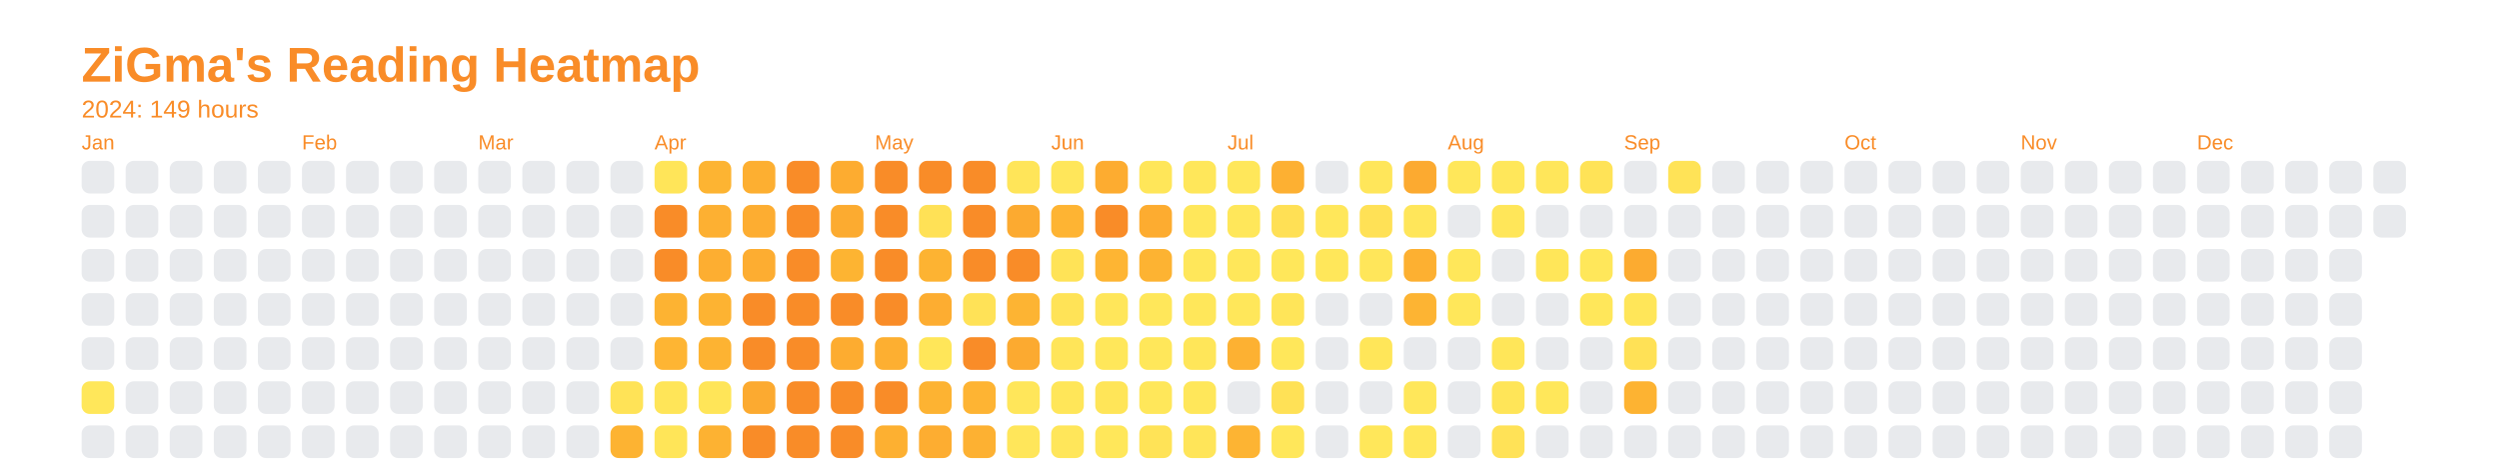
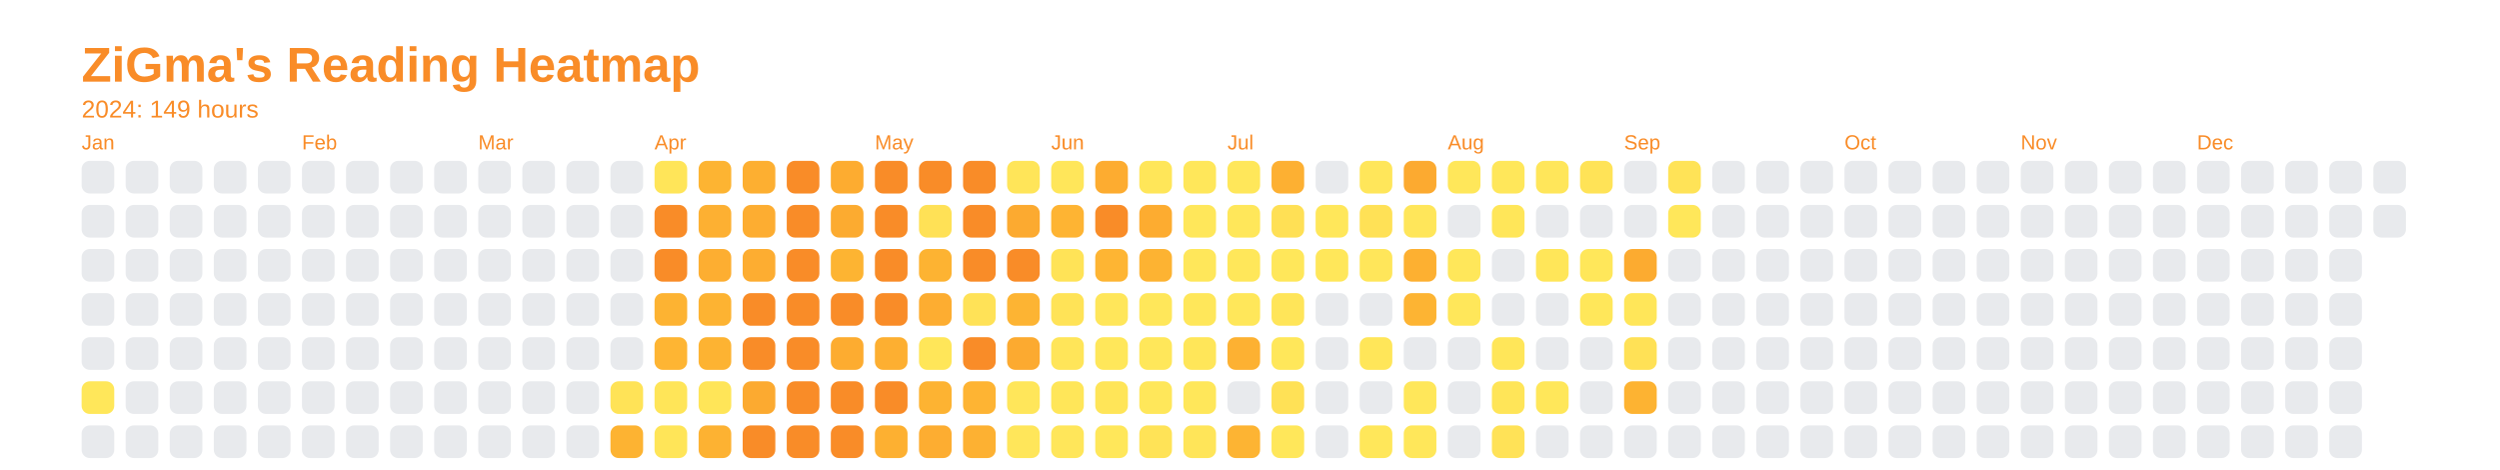
<svg xmlns="http://www.w3.org/2000/svg" baseProfile="full" height="57.5mm" version="1.1" viewBox="0,0,306.2,57.5" width="306.2mm">
  <defs />
  <rect fill="none" height="57.5" width="306.2" x="0" y="0" />
  <text fill="#f98c28" style="font-size:6px; font-family:Arial; font-weight:bold;" x="10" y="10">ZiGma's Reading Heatmap</text>
  <text fill="#f98c28" style="font-size:3px; font-family:Arial;" x="10" y="14.4">2024: 149 hours</text>
  <text fill="#f98c28" style="font-size:2.5px; font-family:Arial" x="10" y="18.3">Jan</text>
  <rect fill="#e8eaed" height="4" rx="1" ry="1" width="4" x="10" y="19.7" />
  <rect fill="#e8eaed" height="4" rx="1" ry="1" width="4" x="10" y="25.1" />
  <rect fill="#e8eaed" height="4" rx="1" ry="1" width="4" x="10" y="30.5" />
  <rect fill="#e8eaed" height="4" rx="1" ry="1" width="4" x="10" y="35.9" />
  <rect fill="#e8eaed" height="4" rx="1" ry="1" width="4" x="10" y="41.3" />
  <rect fill="#ffe75a" height="4" rx="1" ry="1" width="4" x="10" y="46.7" />
  <rect fill="#e8eaed" height="4" rx="1" ry="1" width="4" x="10" y="52.1" />
  <rect fill="#e8eaed" height="4" rx="1" ry="1" width="4" x="15.4" y="19.7" />
  <rect fill="#e8eaed" height="4" rx="1" ry="1" width="4" x="15.4" y="25.1" />
  <rect fill="#e8eaed" height="4" rx="1" ry="1" width="4" x="15.4" y="30.5" />
  <rect fill="#e8eaed" height="4" rx="1" ry="1" width="4" x="15.4" y="35.9" />
  <rect fill="#e8eaed" height="4" rx="1" ry="1" width="4" x="15.4" y="41.3" />
  <rect fill="#e8eaed" height="4" rx="1" ry="1" width="4" x="15.4" y="46.7" />
  <rect fill="#e8eaed" height="4" rx="1" ry="1" width="4" x="15.4" y="52.1" />
  <rect fill="#e8eaed" height="4" rx="1" ry="1" width="4" x="20.8" y="19.7" />
  <rect fill="#e8eaed" height="4" rx="1" ry="1" width="4" x="20.8" y="25.1" />
  <rect fill="#e8eaed" height="4" rx="1" ry="1" width="4" x="20.8" y="30.5" />
  <rect fill="#e8eaed" height="4" rx="1" ry="1" width="4" x="20.8" y="35.9" />
  <rect fill="#e8eaed" height="4" rx="1" ry="1" width="4" x="20.8" y="41.3" />
  <rect fill="#e8eaed" height="4" rx="1" ry="1" width="4" x="20.8" y="46.7" />
  <rect fill="#e8eaed" height="4" rx="1" ry="1" width="4" x="20.8" y="52.1" />
  <rect fill="#e8eaed" height="4" rx="1" ry="1" width="4" x="26.2" y="19.7" />
  <rect fill="#e8eaed" height="4" rx="1" ry="1" width="4" x="26.2" y="25.1" />
  <rect fill="#e8eaed" height="4" rx="1" ry="1" width="4" x="26.2" y="30.5" />
  <rect fill="#e8eaed" height="4" rx="1" ry="1" width="4" x="26.2" y="35.9" />
  <rect fill="#e8eaed" height="4" rx="1" ry="1" width="4" x="26.2" y="41.3" />
  <rect fill="#e8eaed" height="4" rx="1" ry="1" width="4" x="26.2" y="46.7" />
  <rect fill="#e8eaed" height="4" rx="1" ry="1" width="4" x="26.2" y="52.1" />
  <rect fill="#e8eaed" height="4" rx="1" ry="1" width="4" x="31.6" y="19.7" />
  <rect fill="#e8eaed" height="4" rx="1" ry="1" width="4" x="31.6" y="25.1" />
  <rect fill="#e8eaed" height="4" rx="1" ry="1" width="4" x="31.6" y="30.5" />
  <rect fill="#e8eaed" height="4" rx="1" ry="1" width="4" x="31.6" y="35.9" />
  <rect fill="#e8eaed" height="4" rx="1" ry="1" width="4" x="31.6" y="41.3" />
  <rect fill="#e8eaed" height="4" rx="1" ry="1" width="4" x="31.6" y="46.7" />
  <rect fill="#e8eaed" height="4" rx="1" ry="1" width="4" x="31.6" y="52.1" />
  <text fill="#f98c28" style="font-size:2.5px; font-family:Arial" x="37.0" y="18.3">Feb</text>
  <rect fill="#e8eaed" height="4" rx="1" ry="1" width="4" x="37.0" y="19.7" />
  <rect fill="#e8eaed" height="4" rx="1" ry="1" width="4" x="37.0" y="25.1" />
  <rect fill="#e8eaed" height="4" rx="1" ry="1" width="4" x="37.0" y="30.5" />
  <rect fill="#e8eaed" height="4" rx="1" ry="1" width="4" x="37.0" y="35.9" />
  <rect fill="#e8eaed" height="4" rx="1" ry="1" width="4" x="37.0" y="41.3" />
  <rect fill="#e8eaed" height="4" rx="1" ry="1" width="4" x="37.0" y="46.7" />
  <rect fill="#e8eaed" height="4" rx="1" ry="1" width="4" x="37.0" y="52.1" />
  <rect fill="#e8eaed" height="4" rx="1" ry="1" width="4" x="42.4" y="19.7" />
  <rect fill="#e8eaed" height="4" rx="1" ry="1" width="4" x="42.4" y="25.1" />
  <rect fill="#e8eaed" height="4" rx="1" ry="1" width="4" x="42.4" y="30.5" />
  <rect fill="#e8eaed" height="4" rx="1" ry="1" width="4" x="42.4" y="35.9" />
  <rect fill="#e8eaed" height="4" rx="1" ry="1" width="4" x="42.4" y="41.3" />
  <rect fill="#e8eaed" height="4" rx="1" ry="1" width="4" x="42.4" y="46.7" />
  <rect fill="#e8eaed" height="4" rx="1" ry="1" width="4" x="42.4" y="52.1" />
  <rect fill="#e8eaed" height="4" rx="1" ry="1" width="4" x="47.8" y="19.7" />
  <rect fill="#e8eaed" height="4" rx="1" ry="1" width="4" x="47.8" y="25.1" />
  <rect fill="#e8eaed" height="4" rx="1" ry="1" width="4" x="47.8" y="30.5" />
  <rect fill="#e8eaed" height="4" rx="1" ry="1" width="4" x="47.8" y="35.9" />
  <rect fill="#e8eaed" height="4" rx="1" ry="1" width="4" x="47.8" y="41.3" />
  <rect fill="#e8eaed" height="4" rx="1" ry="1" width="4" x="47.8" y="46.7" />
  <rect fill="#e8eaed" height="4" rx="1" ry="1" width="4" x="47.8" y="52.1" />
  <rect fill="#e8eaed" height="4" rx="1" ry="1" width="4" x="53.2" y="19.7" />
  <rect fill="#e8eaed" height="4" rx="1" ry="1" width="4" x="53.2" y="25.1" />
  <rect fill="#e8eaed" height="4" rx="1" ry="1" width="4" x="53.2" y="30.5" />
  <rect fill="#e8eaed" height="4" rx="1" ry="1" width="4" x="53.2" y="35.9" />
  <rect fill="#e8eaed" height="4" rx="1" ry="1" width="4" x="53.2" y="41.3" />
  <rect fill="#e8eaed" height="4" rx="1" ry="1" width="4" x="53.2" y="46.7" />
  <rect fill="#e8eaed" height="4" rx="1" ry="1" width="4" x="53.2" y="52.1" />
  <text fill="#f98c28" style="font-size:2.5px; font-family:Arial" x="58.6" y="18.3">Mar</text>
  <rect fill="#e8eaed" height="4" rx="1" ry="1" width="4" x="58.6" y="19.7" />
  <rect fill="#e8eaed" height="4" rx="1" ry="1" width="4" x="58.6" y="25.1" />
  <rect fill="#e8eaed" height="4" rx="1" ry="1" width="4" x="58.6" y="30.5" />
  <rect fill="#e8eaed" height="4" rx="1" ry="1" width="4" x="58.6" y="35.9" />
  <rect fill="#e8eaed" height="4" rx="1" ry="1" width="4" x="58.6" y="41.3" />
  <rect fill="#e8eaed" height="4" rx="1" ry="1" width="4" x="58.6" y="46.7" />
  <rect fill="#e8eaed" height="4" rx="1" ry="1" width="4" x="58.6" y="52.1" />
  <rect fill="#e8eaed" height="4" rx="1" ry="1" width="4" x="64" y="19.7" />
  <rect fill="#e8eaed" height="4" rx="1" ry="1" width="4" x="64" y="25.1" />
  <rect fill="#e8eaed" height="4" rx="1" ry="1" width="4" x="64" y="30.5" />
  <rect fill="#e8eaed" height="4" rx="1" ry="1" width="4" x="64" y="35.9" />
  <rect fill="#e8eaed" height="4" rx="1" ry="1" width="4" x="64" y="41.3" />
  <rect fill="#e8eaed" height="4" rx="1" ry="1" width="4" x="64" y="46.7" />
  <rect fill="#e8eaed" height="4" rx="1" ry="1" width="4" x="64" y="52.1" />
  <rect fill="#e8eaed" height="4" rx="1" ry="1" width="4" x="69.4" y="19.7" />
  <rect fill="#e8eaed" height="4" rx="1" ry="1" width="4" x="69.4" y="25.1" />
  <rect fill="#e8eaed" height="4" rx="1" ry="1" width="4" x="69.4" y="30.5" />
  <rect fill="#e8eaed" height="4" rx="1" ry="1" width="4" x="69.4" y="35.9" />
  <rect fill="#e8eaed" height="4" rx="1" ry="1" width="4" x="69.4" y="41.3" />
  <rect fill="#e8eaed" height="4" rx="1" ry="1" width="4" x="69.4" y="46.7" />
  <rect fill="#e8eaed" height="4" rx="1" ry="1" width="4" x="69.4" y="52.1" />
  <rect fill="#e8eaed" height="4" rx="1" ry="1" width="4" x="74.8" y="19.7" />
  <rect fill="#e8eaed" height="4" rx="1" ry="1" width="4" x="74.8" y="25.1" />
  <rect fill="#e8eaed" height="4" rx="1" ry="1" width="4" x="74.8" y="30.5" />
  <rect fill="#e8eaed" height="4" rx="1" ry="1" width="4" x="74.8" y="35.9" />
  <rect fill="#e8eaed" height="4" rx="1" ry="1" width="4" x="74.8" y="41.3" />
  <rect fill="#ffe357" height="4" rx="1" ry="1" width="4" x="74.8" y="46.7" />
  <rect fill="#fdb332" height="4" rx="1" ry="1" width="4" x="74.8" y="52.1" />
  <text fill="#f98c28" style="font-size:2.5px; font-family:Arial" x="80.2" y="18.3">Apr</text>
  <rect fill="#ffe559" height="4" rx="1" ry="1" width="4" x="80.2" y="19.7" />
  <rect fill="#f98c28" height="4" rx="1" ry="1" width="4" x="80.2" y="25.1" />
  <rect fill="#f98c28" height="4" rx="1" ry="1" width="4" x="80.2" y="30.5" />
  <rect fill="#fdb332" height="4" rx="1" ry="1" width="4" x="80.2" y="35.9" />
  <rect fill="#feb533" height="4" rx="1" ry="1" width="4" x="80.2" y="41.3" />
  <rect fill="#ffe558" height="4" rx="1" ry="1" width="4" x="80.2" y="46.7" />
  <rect fill="#ffe558" height="4" rx="1" ry="1" width="4" x="80.2" y="52.1" />
  <rect fill="#fdb432" height="4" rx="1" ry="1" width="4" x="85.6" y="19.7" />
  <rect fill="#fdb032" height="4" rx="1" ry="1" width="4" x="85.6" y="25.1" />
  <rect fill="#fdae31" height="4" rx="1" ry="1" width="4" x="85.6" y="30.5" />
  <rect fill="#fdb332" height="4" rx="1" ry="1" width="4" x="85.6" y="35.9" />
  <rect fill="#fdb332" height="4" rx="1" ry="1" width="4" x="85.6" y="41.3" />
  <rect fill="#ffe558" height="4" rx="1" ry="1" width="4" x="85.6" y="46.7" />
  <rect fill="#fdb232" height="4" rx="1" ry="1" width="4" x="85.6" y="52.1" />
  <rect fill="#fdaf31" height="4" rx="1" ry="1" width="4" x="91" y="19.7" />
  <rect fill="#fdad31" height="4" rx="1" ry="1" width="4" x="91" y="25.1" />
  <rect fill="#fdad31" height="4" rx="1" ry="1" width="4" x="91" y="30.5" />
  <rect fill="#f98c28" height="4" rx="1" ry="1" width="4" x="91" y="35.9" />
  <rect fill="#f98c28" height="4" rx="1" ry="1" width="4" x="91" y="41.3" />
  <rect fill="#fcaa30" height="4" rx="1" ry="1" width="4" x="91" y="46.7" />
  <rect fill="#f98c28" height="4" rx="1" ry="1" width="4" x="91" y="52.1" />
  <rect fill="#f98c28" height="4" rx="1" ry="1" width="4" x="96.4" y="19.7" />
  <rect fill="#f98c28" height="4" rx="1" ry="1" width="4" x="96.4" y="25.1" />
  <rect fill="#f98c28" height="4" rx="1" ry="1" width="4" x="96.4" y="30.5" />
  <rect fill="#f98c28" height="4" rx="1" ry="1" width="4" x="96.4" y="35.9" />
  <rect fill="#f98c28" height="4" rx="1" ry="1" width="4" x="96.4" y="41.3" />
  <rect fill="#f98c28" height="4" rx="1" ry="1" width="4" x="96.4" y="46.7" />
  <rect fill="#f98c28" height="4" rx="1" ry="1" width="4" x="96.4" y="52.1" />
  <rect fill="#fdac30" height="4" rx="1" ry="1" width="4" x="101.8" y="19.7" />
  <rect fill="#fcab30" height="4" rx="1" ry="1" width="4" x="101.8" y="25.1" />
  <rect fill="#fdb432" height="4" rx="1" ry="1" width="4" x="101.8" y="30.5" />
  <rect fill="#f98c28" height="4" rx="1" ry="1" width="4" x="101.8" y="35.9" />
  <rect fill="#fdac30" height="4" rx="1" ry="1" width="4" x="101.8" y="41.3" />
  <rect fill="#f98c28" height="4" rx="1" ry="1" width="4" x="101.8" y="46.7" />
  <rect fill="#f98c28" height="4" rx="1" ry="1" width="4" x="101.8" y="52.1" />
  <text fill="#f98c28" style="font-size:2.5px; font-family:Arial" x="107.2" y="18.3">May</text>
  <rect fill="#f98c28" height="4" rx="1" ry="1" width="4" x="107.2" y="19.7" />
  <rect fill="#f98c28" height="4" rx="1" ry="1" width="4" x="107.2" y="25.1" />
  <rect fill="#f98c28" height="4" rx="1" ry="1" width="4" x="107.2" y="30.5" />
  <rect fill="#f98c28" height="4" rx="1" ry="1" width="4" x="107.2" y="35.9" />
  <rect fill="#fdaf31" height="4" rx="1" ry="1" width="4" x="107.2" y="41.3" />
  <rect fill="#f98c28" height="4" rx="1" ry="1" width="4" x="107.2" y="46.7" />
  <rect fill="#fdb031" height="4" rx="1" ry="1" width="4" x="107.2" y="52.1" />
  <rect fill="#f98c28" height="4" rx="1" ry="1" width="4" x="112.6" y="19.7" />
  <rect fill="#ffe156" height="4" rx="1" ry="1" width="4" x="112.6" y="25.1" />
  <rect fill="#fdb332" height="4" rx="1" ry="1" width="4" x="112.6" y="30.5" />
  <rect fill="#fdad31" height="4" rx="1" ry="1" width="4" x="112.6" y="35.9" />
  <rect fill="#ffe659" height="4" rx="1" ry="1" width="4" x="112.6" y="41.3" />
  <rect fill="#fdb332" height="4" rx="1" ry="1" width="4" x="112.6" y="46.7" />
  <rect fill="#fdad31" height="4" rx="1" ry="1" width="4" x="112.6" y="52.1" />
  <rect fill="#f98c28" height="4" rx="1" ry="1" width="4" x="118" y="19.7" />
  <rect fill="#f98c28" height="4" rx="1" ry="1" width="4" x="118" y="25.1" />
  <rect fill="#f98c28" height="4" rx="1" ry="1" width="4" x="118" y="30.5" />
  <rect fill="#ffe257" height="4" rx="1" ry="1" width="4" x="118" y="35.9" />
  <rect fill="#f98c28" height="4" rx="1" ry="1" width="4" x="118" y="41.3" />
  <rect fill="#feb433" height="4" rx="1" ry="1" width="4" x="118" y="46.7" />
  <rect fill="#fdb132" height="4" rx="1" ry="1" width="4" x="118" y="52.1" />
  <rect fill="#ffe559" height="4" rx="1" ry="1" width="4" x="123.4" y="19.7" />
  <rect fill="#fcaa30" height="4" rx="1" ry="1" width="4" x="123.4" y="25.1" />
  <rect fill="#f98c28" height="4" rx="1" ry="1" width="4" x="123.4" y="30.5" />
  <rect fill="#fdb433" height="4" rx="1" ry="1" width="4" x="123.4" y="35.9" />
  <rect fill="#fcaa30" height="4" rx="1" ry="1" width="4" x="123.4" y="41.3" />
  <rect fill="#ffe65a" height="4" rx="1" ry="1" width="4" x="123.4" y="46.7" />
  <rect fill="#ffe65a" height="4" rx="1" ry="1" width="4" x="123.4" y="52.1" />
  <text fill="#f98c28" style="font-size:2.5px; font-family:Arial" x="128.8" y="18.3">Jun</text>
  <rect fill="#ffe65a" height="4" rx="1" ry="1" width="4" x="128.8" y="19.7" />
  <rect fill="#feb433" height="4" rx="1" ry="1" width="4" x="128.8" y="25.1" />
  <rect fill="#ffe357" height="4" rx="1" ry="1" width="4" x="128.8" y="30.5" />
  <rect fill="#ffe357" height="4" rx="1" ry="1" width="4" x="128.8" y="35.9" />
  <rect fill="#ffe559" height="4" rx="1" ry="1" width="4" x="128.8" y="41.3" />
  <rect fill="#ffe659" height="4" rx="1" ry="1" width="4" x="128.8" y="46.7" />
  <rect fill="#ffe65a" height="4" rx="1" ry="1" width="4" x="128.8" y="52.1" />
  <rect fill="#fdac30" height="4" rx="1" ry="1" width="4" x="134.2" y="19.7" />
  <rect fill="#f98c28" height="4" rx="1" ry="1" width="4" x="134.2" y="25.1" />
  <rect fill="#feb533" height="4" rx="1" ry="1" width="4" x="134.2" y="30.5" />
  <rect fill="#ffe65a" height="4" rx="1" ry="1" width="4" x="134.2" y="35.9" />
  <rect fill="#ffe75a" height="4" rx="1" ry="1" width="4" x="134.2" y="41.3" />
  <rect fill="#ffe558" height="4" rx="1" ry="1" width="4" x="134.2" y="46.7" />
  <rect fill="#ffe75a" height="4" rx="1" ry="1" width="4" x="134.2" y="52.1" />
  <rect fill="#ffe659" height="4" rx="1" ry="1" width="4" x="139.6" y="19.7" />
  <rect fill="#fdac30" height="4" rx="1" ry="1" width="4" x="139.6" y="25.1" />
  <rect fill="#fdb332" height="4" rx="1" ry="1" width="4" x="139.6" y="30.5" />
  <rect fill="#ffe75a" height="4" rx="1" ry="1" width="4" x="139.6" y="35.9" />
  <rect fill="#ffe75a" height="4" rx="1" ry="1" width="4" x="139.6" y="41.3" />
  <rect fill="#ffe75a" height="4" rx="1" ry="1" width="4" x="139.6" y="46.7" />
  <rect fill="#ffe357" height="4" rx="1" ry="1" width="4" x="139.6" y="52.1" />
  <rect fill="#ffe75a" height="4" rx="1" ry="1" width="4" x="145" y="19.7" />
  <rect fill="#ffe75a" height="4" rx="1" ry="1" width="4" x="145" y="25.1" />
  <rect fill="#ffe75a" height="4" rx="1" ry="1" width="4" x="145" y="30.5" />
  <rect fill="#ffe75a" height="4" rx="1" ry="1" width="4" x="145" y="35.9" />
  <rect fill="#ffe659" height="4" rx="1" ry="1" width="4" x="145" y="41.3" />
  <rect fill="#ffe75a" height="4" rx="1" ry="1" width="4" x="145" y="46.7" />
  <rect fill="#ffe559" height="4" rx="1" ry="1" width="4" x="145" y="52.1" />
  <text fill="#f98c28" style="font-size:2.5px; font-family:Arial" x="150.4" y="18.3">Jul</text>
  <rect fill="#ffe75a" height="4" rx="1" ry="1" width="4" x="150.4" y="19.7" />
  <rect fill="#ffe75a" height="4" rx="1" ry="1" width="4" x="150.4" y="25.1" />
  <rect fill="#ffe75a" height="4" rx="1" ry="1" width="4" x="150.4" y="30.5" />
  <rect fill="#ffe75a" height="4" rx="1" ry="1" width="4" x="150.4" y="35.9" />
  <rect fill="#fdb132" height="4" rx="1" ry="1" width="4" x="150.4" y="41.3" />
  <rect fill="#e8eaed" height="4" rx="1" ry="1" width="4" x="150.4" y="46.7" />
  <rect fill="#fdb433" height="4" rx="1" ry="1" width="4" x="150.4" y="52.1" />
  <rect fill="#fdb032" height="4" rx="1" ry="1" width="4" x="155.8" y="19.7" />
  <rect fill="#ffe055" height="4" rx="1" ry="1" width="4" x="155.8" y="25.1" />
  <rect fill="#ffe75a" height="4" rx="1" ry="1" width="4" x="155.8" y="30.5" />
  <rect fill="#ffe559" height="4" rx="1" ry="1" width="4" x="155.8" y="35.9" />
  <rect fill="#ffe75a" height="4" rx="1" ry="1" width="4" x="155.8" y="41.3" />
  <rect fill="#ffe156" height="4" rx="1" ry="1" width="4" x="155.8" y="46.7" />
  <rect fill="#ffe75a" height="4" rx="1" ry="1" width="4" x="155.8" y="52.1" />
  <rect fill="#e8eaed" height="4" rx="1" ry="1" width="4" x="161.2" y="19.7" />
  <rect fill="#ffe75a" height="4" rx="1" ry="1" width="4" x="161.2" y="25.1" />
  <rect fill="#ffe75a" height="4" rx="1" ry="1" width="4" x="161.2" y="30.5" />
  <rect fill="#e8eaed" height="4" rx="1" ry="1" width="4" x="161.2" y="35.9" />
  <rect fill="#e8eaed" height="4" rx="1" ry="1" width="4" x="161.2" y="41.3" />
  <rect fill="#e8eaed" height="4" rx="1" ry="1" width="4" x="161.2" y="46.7" />
  <rect fill="#e8eaed" height="4" rx="1" ry="1" width="4" x="161.2" y="52.1" />
  <rect fill="#ffe65a" height="4" rx="1" ry="1" width="4" x="166.6" y="19.7" />
  <rect fill="#ffe156" height="4" rx="1" ry="1" width="4" x="166.6" y="25.1" />
  <rect fill="#ffe65a" height="4" rx="1" ry="1" width="4" x="166.6" y="30.5" />
  <rect fill="#e8eaed" height="4" rx="1" ry="1" width="4" x="166.6" y="35.9" />
  <rect fill="#ffe659" height="4" rx="1" ry="1" width="4" x="166.6" y="41.3" />
  <rect fill="#e8eaed" height="4" rx="1" ry="1" width="4" x="166.6" y="46.7" />
  <rect fill="#ffe75a" height="4" rx="1" ry="1" width="4" x="166.6" y="52.1" />
  <rect fill="#fcaa30" height="4" rx="1" ry="1" width="4" x="172" y="19.7" />
  <rect fill="#ffe65a" height="4" rx="1" ry="1" width="4" x="172" y="25.1" />
  <rect fill="#fdb031" height="4" rx="1" ry="1" width="4" x="172" y="30.5" />
  <rect fill="#fdb433" height="4" rx="1" ry="1" width="4" x="172" y="35.9" />
  <rect fill="#e8eaed" height="4" rx="1" ry="1" width="4" x="172" y="41.3" />
  <rect fill="#ffe75a" height="4" rx="1" ry="1" width="4" x="172" y="46.7" />
  <rect fill="#ffe75a" height="4" rx="1" ry="1" width="4" x="172" y="52.1" />
  <text fill="#f98c28" style="font-size:2.5px; font-family:Arial" x="177.4" y="18.3">Aug</text>
  <rect fill="#ffe75a" height="4" rx="1" ry="1" width="4" x="177.4" y="19.7" />
  <rect fill="#e8eaed" height="4" rx="1" ry="1" width="4" x="177.4" y="25.1" />
  <rect fill="#ffe75a" height="4" rx="1" ry="1" width="4" x="177.4" y="30.5" />
  <rect fill="#ffe75a" height="4" rx="1" ry="1" width="4" x="177.4" y="35.9" />
  <rect fill="#e8eaed" height="4" rx="1" ry="1" width="4" x="177.4" y="41.3" />
  <rect fill="#e8eaed" height="4" rx="1" ry="1" width="4" x="177.4" y="46.7" />
  <rect fill="#e8eaed" height="4" rx="1" ry="1" width="4" x="177.4" y="52.1" />
  <rect fill="#ffe75a" height="4" rx="1" ry="1" width="4" x="182.8" y="19.7" />
  <rect fill="#ffe659" height="4" rx="1" ry="1" width="4" x="182.8" y="25.1" />
  <rect fill="#e8eaed" height="4" rx="1" ry="1" width="4" x="182.8" y="30.5" />
  <rect fill="#e8eaed" height="4" rx="1" ry="1" width="4" x="182.8" y="35.9" />
  <rect fill="#ffe659" height="4" rx="1" ry="1" width="4" x="182.8" y="41.3" />
  <rect fill="#ffe558" height="4" rx="1" ry="1" width="4" x="182.8" y="46.7" />
  <rect fill="#ffe257" height="4" rx="1" ry="1" width="4" x="182.8" y="52.1" />
  <rect fill="#ffe65a" height="4" rx="1" ry="1" width="4" x="188.2" y="19.7" />
  <rect fill="#e8eaed" height="4" rx="1" ry="1" width="4" x="188.2" y="25.1" />
  <rect fill="#ffe659" height="4" rx="1" ry="1" width="4" x="188.2" y="30.5" />
  <rect fill="#e8eaed" height="4" rx="1" ry="1" width="4" x="188.2" y="35.9" />
  <rect fill="#e8eaed" height="4" rx="1" ry="1" width="4" x="188.2" y="41.3" />
  <rect fill="#ffe75a" height="4" rx="1" ry="1" width="4" x="188.2" y="46.7" />
  <rect fill="#e8eaed" height="4" rx="1" ry="1" width="4" x="188.2" y="52.1" />
  <rect fill="#ffe357" height="4" rx="1" ry="1" width="4" x="193.6" y="19.7" />
  <rect fill="#e8eaed" height="4" rx="1" ry="1" width="4" x="193.6" y="25.1" />
  <rect fill="#ffe75a" height="4" rx="1" ry="1" width="4" x="193.6" y="30.5" />
  <rect fill="#ffe75a" height="4" rx="1" ry="1" width="4" x="193.6" y="35.9" />
  <rect fill="#e8eaed" height="4" rx="1" ry="1" width="4" x="193.6" y="41.3" />
  <rect fill="#e8eaed" height="4" rx="1" ry="1" width="4" x="193.6" y="46.7" />
  <rect fill="#e8eaed" height="4" rx="1" ry="1" width="4" x="193.6" y="52.1" />
  <text fill="#f98c28" style="font-size:2.5px; font-family:Arial" x="199" y="18.3">Sep</text>
  <rect fill="#e8eaed" height="4" rx="1" ry="1" width="4" x="199" y="19.7" />
  <rect fill="#e8eaed" height="4" rx="1" ry="1" width="4" x="199" y="25.1" />
  <rect fill="#fcab30" height="4" rx="1" ry="1" width="4" x="199" y="30.5" />
  <rect fill="#ffe659" height="4" rx="1" ry="1" width="4" x="199" y="35.9" />
  <rect fill="#ffe156" height="4" rx="1" ry="1" width="4" x="199" y="41.3" />
  <rect fill="#fdb332" height="4" rx="1" ry="1" width="4" x="199" y="46.7" />
  <rect fill="#e8eaed" height="4" rx="1" ry="1" width="4" x="199" y="52.1" />
  <rect fill="#ffe357" height="4" rx="1" ry="1" width="4" x="204.4" y="19.7" />
-   <rect fill="#e8eaed" height="4" rx="1" ry="1" width="4" x="204.4" y="25.1" />
+   <rect fill="#ffe75a" height="4" rx="1" ry="1" width="4" x="204.4" y="25.1" />
  <rect fill="#e8eaed" height="4" rx="1" ry="1" width="4" x="204.4" y="30.5" />
  <rect fill="#e8eaed" height="4" rx="1" ry="1" width="4" x="204.4" y="35.9" />
  <rect fill="#e8eaed" height="4" rx="1" ry="1" width="4" x="204.4" y="41.3" />
  <rect fill="#e8eaed" height="4" rx="1" ry="1" width="4" x="204.4" y="46.7" />
  <rect fill="#e8eaed" height="4" rx="1" ry="1" width="4" x="204.4" y="52.1" />
  <rect fill="#e8eaed" height="4" rx="1" ry="1" width="4" x="209.8" y="19.7" />
  <rect fill="#e8eaed" height="4" rx="1" ry="1" width="4" x="209.8" y="25.1" />
  <rect fill="#e8eaed" height="4" rx="1" ry="1" width="4" x="209.8" y="30.5" />
  <rect fill="#e8eaed" height="4" rx="1" ry="1" width="4" x="209.8" y="35.9" />
  <rect fill="#e8eaed" height="4" rx="1" ry="1" width="4" x="209.8" y="41.3" />
  <rect fill="#e8eaed" height="4" rx="1" ry="1" width="4" x="209.8" y="46.7" />
  <rect fill="#e8eaed" height="4" rx="1" ry="1" width="4" x="209.8" y="52.1" />
  <rect fill="#e8eaed" height="4" rx="1" ry="1" width="4" x="215.2" y="19.7" />
  <rect fill="#e8eaed" height="4" rx="1" ry="1" width="4" x="215.2" y="25.1" />
  <rect fill="#e8eaed" height="4" rx="1" ry="1" width="4" x="215.2" y="30.5" />
  <rect fill="#e8eaed" height="4" rx="1" ry="1" width="4" x="215.2" y="35.9" />
  <rect fill="#e8eaed" height="4" rx="1" ry="1" width="4" x="215.2" y="41.3" />
  <rect fill="#e8eaed" height="4" rx="1" ry="1" width="4" x="215.2" y="46.7" />
  <rect fill="#e8eaed" height="4" rx="1" ry="1" width="4" x="215.2" y="52.1" />
  <rect fill="#e8eaed" height="4" rx="1" ry="1" width="4" x="220.6" y="19.7" />
  <rect fill="#e8eaed" height="4" rx="1" ry="1" width="4" x="220.6" y="25.1" />
  <rect fill="#e8eaed" height="4" rx="1" ry="1" width="4" x="220.6" y="30.5" />
  <rect fill="#e8eaed" height="4" rx="1" ry="1" width="4" x="220.6" y="35.9" />
  <rect fill="#e8eaed" height="4" rx="1" ry="1" width="4" x="220.6" y="41.3" />
  <rect fill="#e8eaed" height="4" rx="1" ry="1" width="4" x="220.6" y="46.7" />
  <rect fill="#e8eaed" height="4" rx="1" ry="1" width="4" x="220.6" y="52.1" />
  <text fill="#f98c28" style="font-size:2.5px; font-family:Arial" x="226" y="18.3">Oct</text>
  <rect fill="#e8eaed" height="4" rx="1" ry="1" width="4" x="226" y="19.7" />
  <rect fill="#e8eaed" height="4" rx="1" ry="1" width="4" x="226" y="25.1" />
  <rect fill="#e8eaed" height="4" rx="1" ry="1" width="4" x="226" y="30.5" />
  <rect fill="#e8eaed" height="4" rx="1" ry="1" width="4" x="226" y="35.9" />
  <rect fill="#e8eaed" height="4" rx="1" ry="1" width="4" x="226" y="41.3" />
  <rect fill="#e8eaed" height="4" rx="1" ry="1" width="4" x="226" y="46.7" />
  <rect fill="#e8eaed" height="4" rx="1" ry="1" width="4" x="226" y="52.1" />
  <rect fill="#e8eaed" height="4" rx="1" ry="1" width="4" x="231.4" y="19.7" />
  <rect fill="#e8eaed" height="4" rx="1" ry="1" width="4" x="231.4" y="25.1" />
  <rect fill="#e8eaed" height="4" rx="1" ry="1" width="4" x="231.4" y="30.5" />
  <rect fill="#e8eaed" height="4" rx="1" ry="1" width="4" x="231.4" y="35.9" />
  <rect fill="#e8eaed" height="4" rx="1" ry="1" width="4" x="231.4" y="41.3" />
  <rect fill="#e8eaed" height="4" rx="1" ry="1" width="4" x="231.4" y="46.7" />
  <rect fill="#e8eaed" height="4" rx="1" ry="1" width="4" x="231.4" y="52.1" />
  <rect fill="#e8eaed" height="4" rx="1" ry="1" width="4" x="236.8" y="19.7" />
  <rect fill="#e8eaed" height="4" rx="1" ry="1" width="4" x="236.8" y="25.1" />
  <rect fill="#e8eaed" height="4" rx="1" ry="1" width="4" x="236.8" y="30.5" />
  <rect fill="#e8eaed" height="4" rx="1" ry="1" width="4" x="236.8" y="35.9" />
  <rect fill="#e8eaed" height="4" rx="1" ry="1" width="4" x="236.8" y="41.3" />
  <rect fill="#e8eaed" height="4" rx="1" ry="1" width="4" x="236.8" y="46.7" />
  <rect fill="#e8eaed" height="4" rx="1" ry="1" width="4" x="236.8" y="52.1" />
  <rect fill="#e8eaed" height="4" rx="1" ry="1" width="4" x="242.2" y="19.7" />
  <rect fill="#e8eaed" height="4" rx="1" ry="1" width="4" x="242.2" y="25.1" />
  <rect fill="#e8eaed" height="4" rx="1" ry="1" width="4" x="242.2" y="30.5" />
  <rect fill="#e8eaed" height="4" rx="1" ry="1" width="4" x="242.2" y="35.9" />
  <rect fill="#e8eaed" height="4" rx="1" ry="1" width="4" x="242.2" y="41.3" />
  <rect fill="#e8eaed" height="4" rx="1" ry="1" width="4" x="242.2" y="46.7" />
  <rect fill="#e8eaed" height="4" rx="1" ry="1" width="4" x="242.2" y="52.1" />
  <text fill="#f98c28" style="font-size:2.5px; font-family:Arial" x="247.6" y="18.3">Nov</text>
  <rect fill="#e8eaed" height="4" rx="1" ry="1" width="4" x="247.6" y="19.7" />
  <rect fill="#e8eaed" height="4" rx="1" ry="1" width="4" x="247.6" y="25.1" />
  <rect fill="#e8eaed" height="4" rx="1" ry="1" width="4" x="247.6" y="30.5" />
  <rect fill="#e8eaed" height="4" rx="1" ry="1" width="4" x="247.6" y="35.9" />
  <rect fill="#e8eaed" height="4" rx="1" ry="1" width="4" x="247.6" y="41.3" />
  <rect fill="#e8eaed" height="4" rx="1" ry="1" width="4" x="247.6" y="46.7" />
  <rect fill="#e8eaed" height="4" rx="1" ry="1" width="4" x="247.6" y="52.1" />
  <rect fill="#e8eaed" height="4" rx="1" ry="1" width="4" x="253" y="19.7" />
  <rect fill="#e8eaed" height="4" rx="1" ry="1" width="4" x="253" y="25.1" />
  <rect fill="#e8eaed" height="4" rx="1" ry="1" width="4" x="253" y="30.5" />
  <rect fill="#e8eaed" height="4" rx="1" ry="1" width="4" x="253" y="35.9" />
  <rect fill="#e8eaed" height="4" rx="1" ry="1" width="4" x="253" y="41.3" />
  <rect fill="#e8eaed" height="4" rx="1" ry="1" width="4" x="253" y="46.7" />
  <rect fill="#e8eaed" height="4" rx="1" ry="1" width="4" x="253" y="52.1" />
  <rect fill="#e8eaed" height="4" rx="1" ry="1" width="4" x="258.4" y="19.7" />
  <rect fill="#e8eaed" height="4" rx="1" ry="1" width="4" x="258.4" y="25.1" />
  <rect fill="#e8eaed" height="4" rx="1" ry="1" width="4" x="258.4" y="30.5" />
  <rect fill="#e8eaed" height="4" rx="1" ry="1" width="4" x="258.4" y="35.9" />
  <rect fill="#e8eaed" height="4" rx="1" ry="1" width="4" x="258.4" y="41.3" />
  <rect fill="#e8eaed" height="4" rx="1" ry="1" width="4" x="258.4" y="46.7" />
  <rect fill="#e8eaed" height="4" rx="1" ry="1" width="4" x="258.4" y="52.1" />
  <rect fill="#e8eaed" height="4" rx="1" ry="1" width="4" x="263.8" y="19.7" />
  <rect fill="#e8eaed" height="4" rx="1" ry="1" width="4" x="263.8" y="25.1" />
  <rect fill="#e8eaed" height="4" rx="1" ry="1" width="4" x="263.8" y="30.5" />
  <rect fill="#e8eaed" height="4" rx="1" ry="1" width="4" x="263.8" y="35.9" />
  <rect fill="#e8eaed" height="4" rx="1" ry="1" width="4" x="263.8" y="41.3" />
  <rect fill="#e8eaed" height="4" rx="1" ry="1" width="4" x="263.8" y="46.7" />
  <rect fill="#e8eaed" height="4" rx="1" ry="1" width="4" x="263.8" y="52.1" />
  <text fill="#f98c28" style="font-size:2.5px; font-family:Arial" x="269.2" y="18.3">Dec</text>
  <rect fill="#e8eaed" height="4" rx="1" ry="1" width="4" x="269.2" y="19.7" />
  <rect fill="#e8eaed" height="4" rx="1" ry="1" width="4" x="269.2" y="25.1" />
  <rect fill="#e8eaed" height="4" rx="1" ry="1" width="4" x="269.2" y="30.5" />
  <rect fill="#e8eaed" height="4" rx="1" ry="1" width="4" x="269.2" y="35.9" />
  <rect fill="#e8eaed" height="4" rx="1" ry="1" width="4" x="269.2" y="41.3" />
  <rect fill="#e8eaed" height="4" rx="1" ry="1" width="4" x="269.2" y="46.7" />
  <rect fill="#e8eaed" height="4" rx="1" ry="1" width="4" x="269.2" y="52.1" />
  <rect fill="#e8eaed" height="4" rx="1" ry="1" width="4" x="274.6" y="19.7" />
  <rect fill="#e8eaed" height="4" rx="1" ry="1" width="4" x="274.6" y="25.1" />
  <rect fill="#e8eaed" height="4" rx="1" ry="1" width="4" x="274.6" y="30.5" />
  <rect fill="#e8eaed" height="4" rx="1" ry="1" width="4" x="274.6" y="35.9" />
  <rect fill="#e8eaed" height="4" rx="1" ry="1" width="4" x="274.6" y="41.3" />
  <rect fill="#e8eaed" height="4" rx="1" ry="1" width="4" x="274.6" y="46.7" />
  <rect fill="#e8eaed" height="4" rx="1" ry="1" width="4" x="274.6" y="52.1" />
  <rect fill="#e8eaed" height="4" rx="1" ry="1" width="4" x="280" y="19.7" />
  <rect fill="#e8eaed" height="4" rx="1" ry="1" width="4" x="280" y="25.1" />
  <rect fill="#e8eaed" height="4" rx="1" ry="1" width="4" x="280" y="30.5" />
  <rect fill="#e8eaed" height="4" rx="1" ry="1" width="4" x="280" y="35.9" />
  <rect fill="#e8eaed" height="4" rx="1" ry="1" width="4" x="280" y="41.3" />
  <rect fill="#e8eaed" height="4" rx="1" ry="1" width="4" x="280" y="46.7" />
  <rect fill="#e8eaed" height="4" rx="1" ry="1" width="4" x="280" y="52.1" />
  <rect fill="#e8eaed" height="4" rx="1" ry="1" width="4" x="285.4" y="19.7" />
  <rect fill="#e8eaed" height="4" rx="1" ry="1" width="4" x="285.4" y="25.1" />
  <rect fill="#e8eaed" height="4" rx="1" ry="1" width="4" x="285.4" y="30.5" />
  <rect fill="#e8eaed" height="4" rx="1" ry="1" width="4" x="285.4" y="35.9" />
  <rect fill="#e8eaed" height="4" rx="1" ry="1" width="4" x="285.4" y="41.3" />
  <rect fill="#e8eaed" height="4" rx="1" ry="1" width="4" x="285.4" y="46.7" />
  <rect fill="#e8eaed" height="4" rx="1" ry="1" width="4" x="285.4" y="52.1" />
  <rect fill="#e8eaed" height="4" rx="1" ry="1" width="4" x="290.8" y="19.7" />
  <rect fill="#e8eaed" height="4" rx="1" ry="1" width="4" x="290.8" y="25.1" />
</svg>
